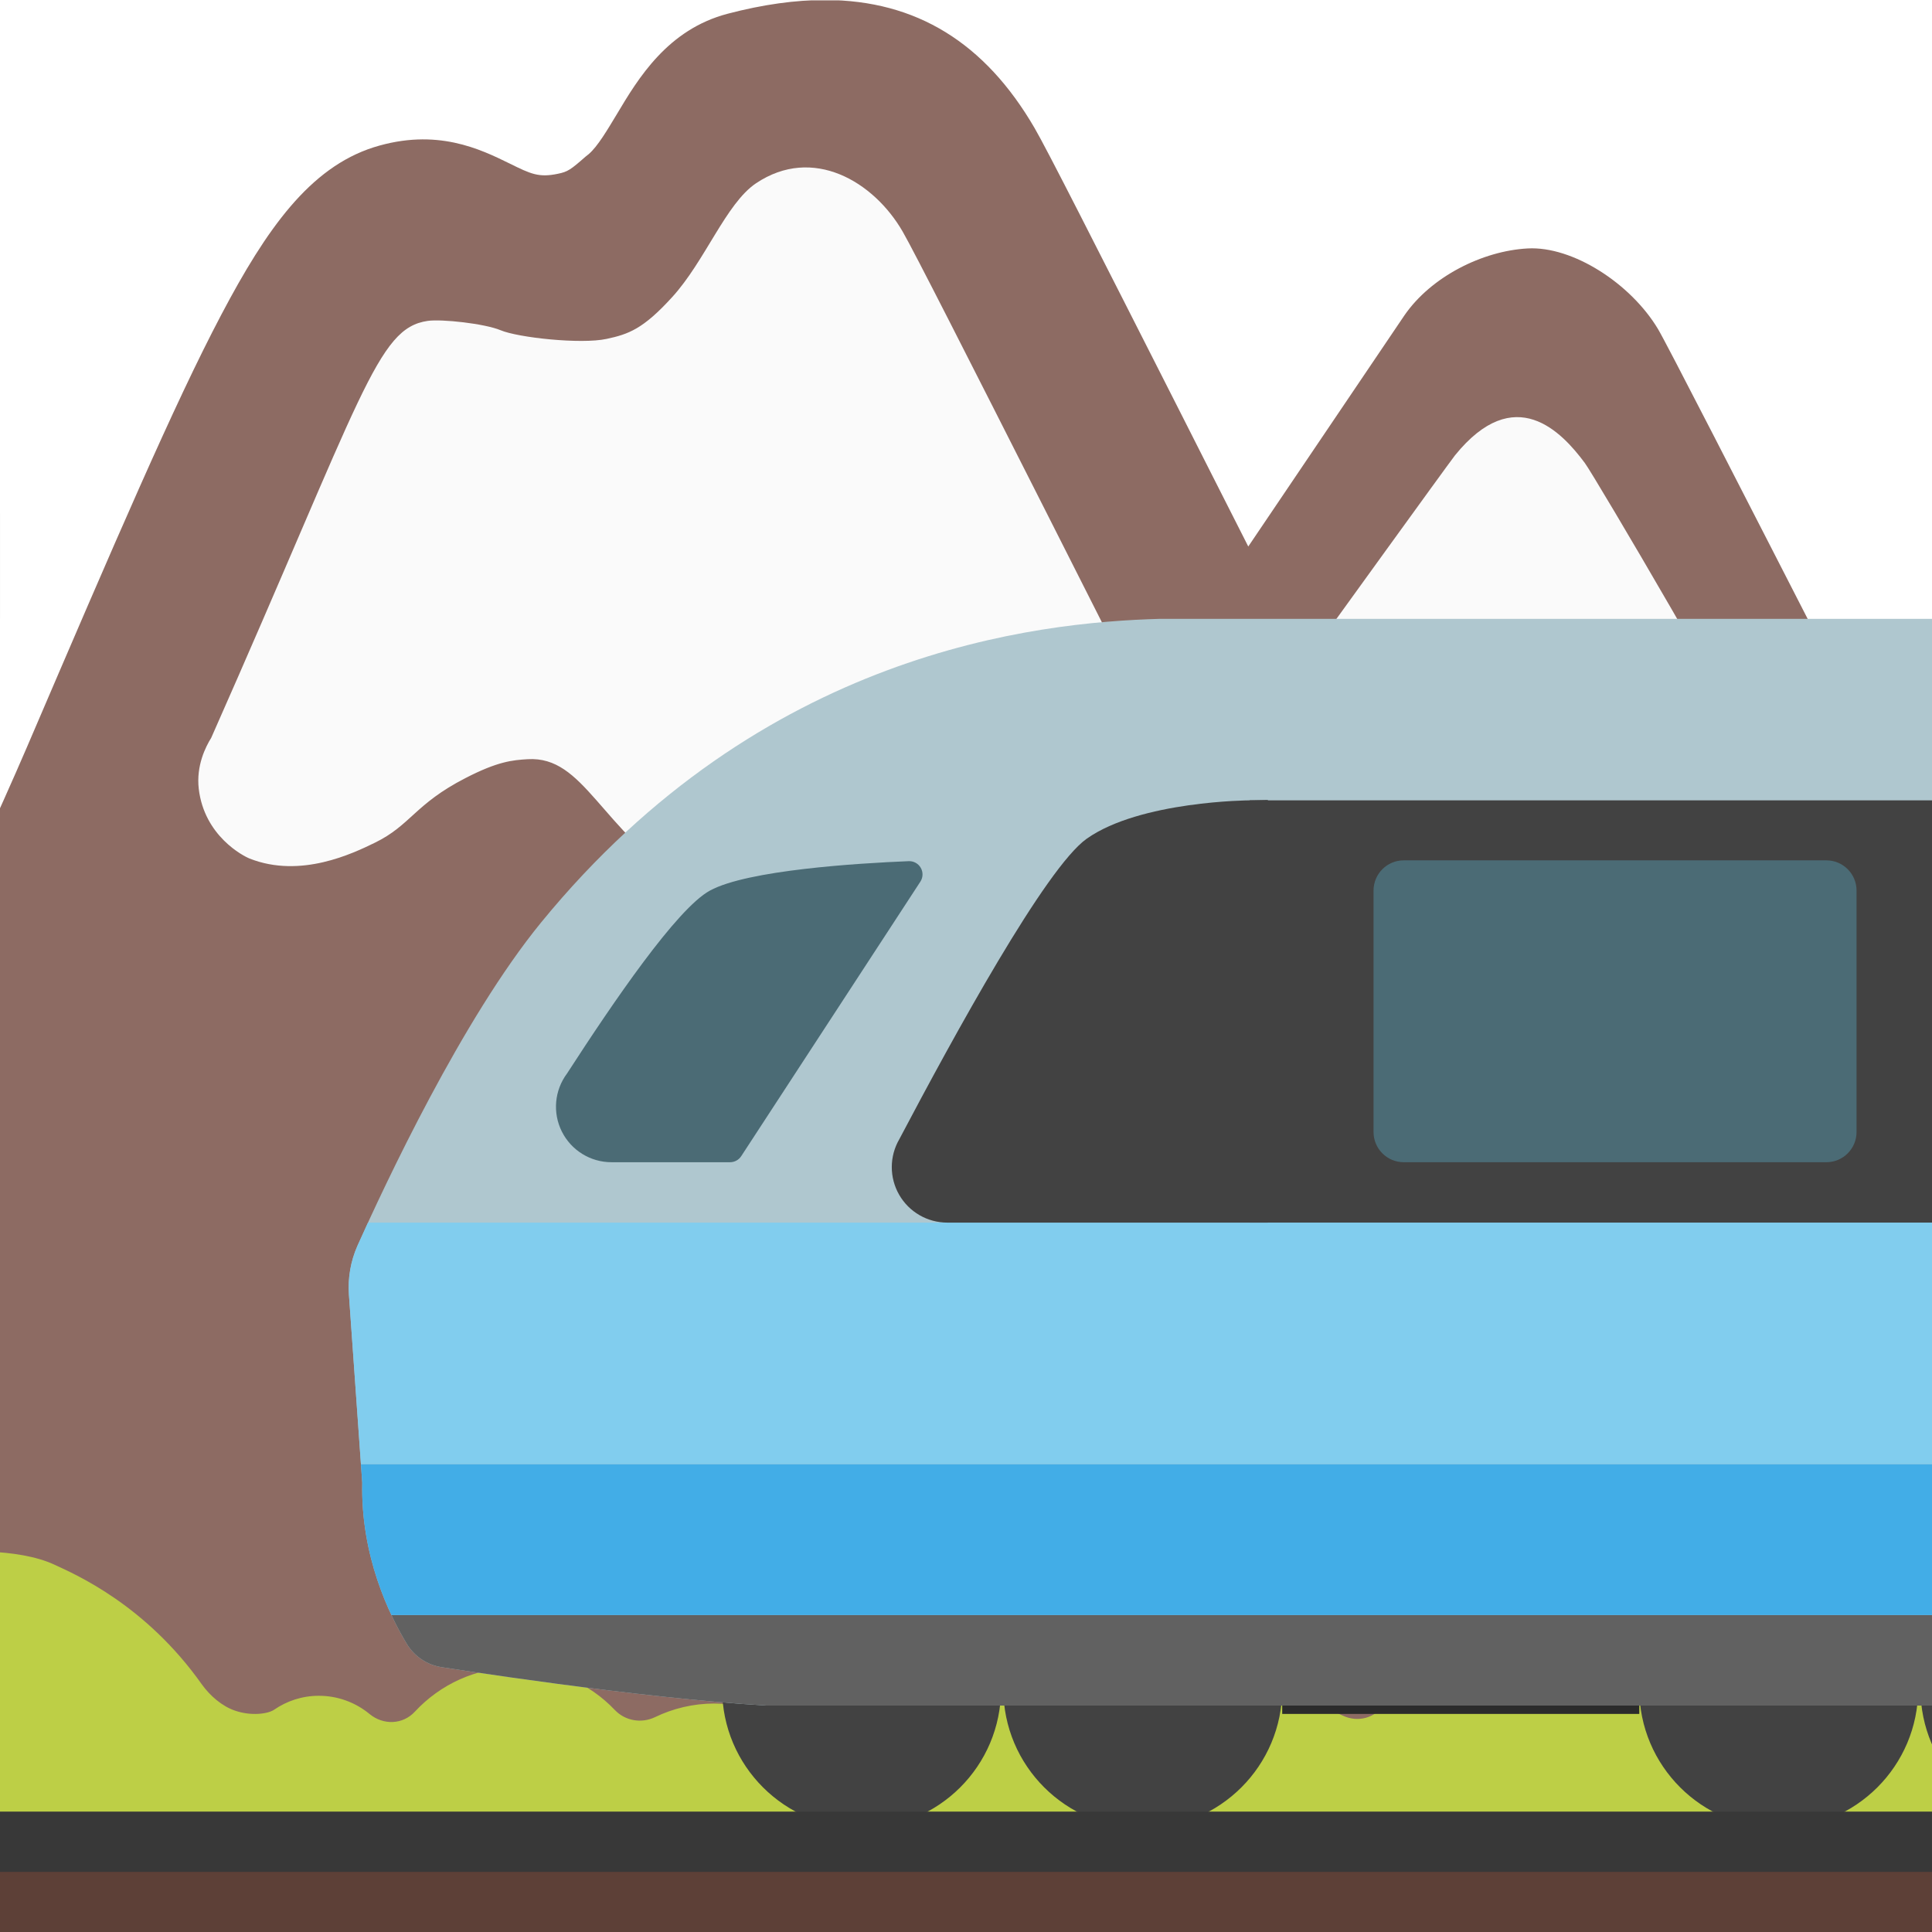
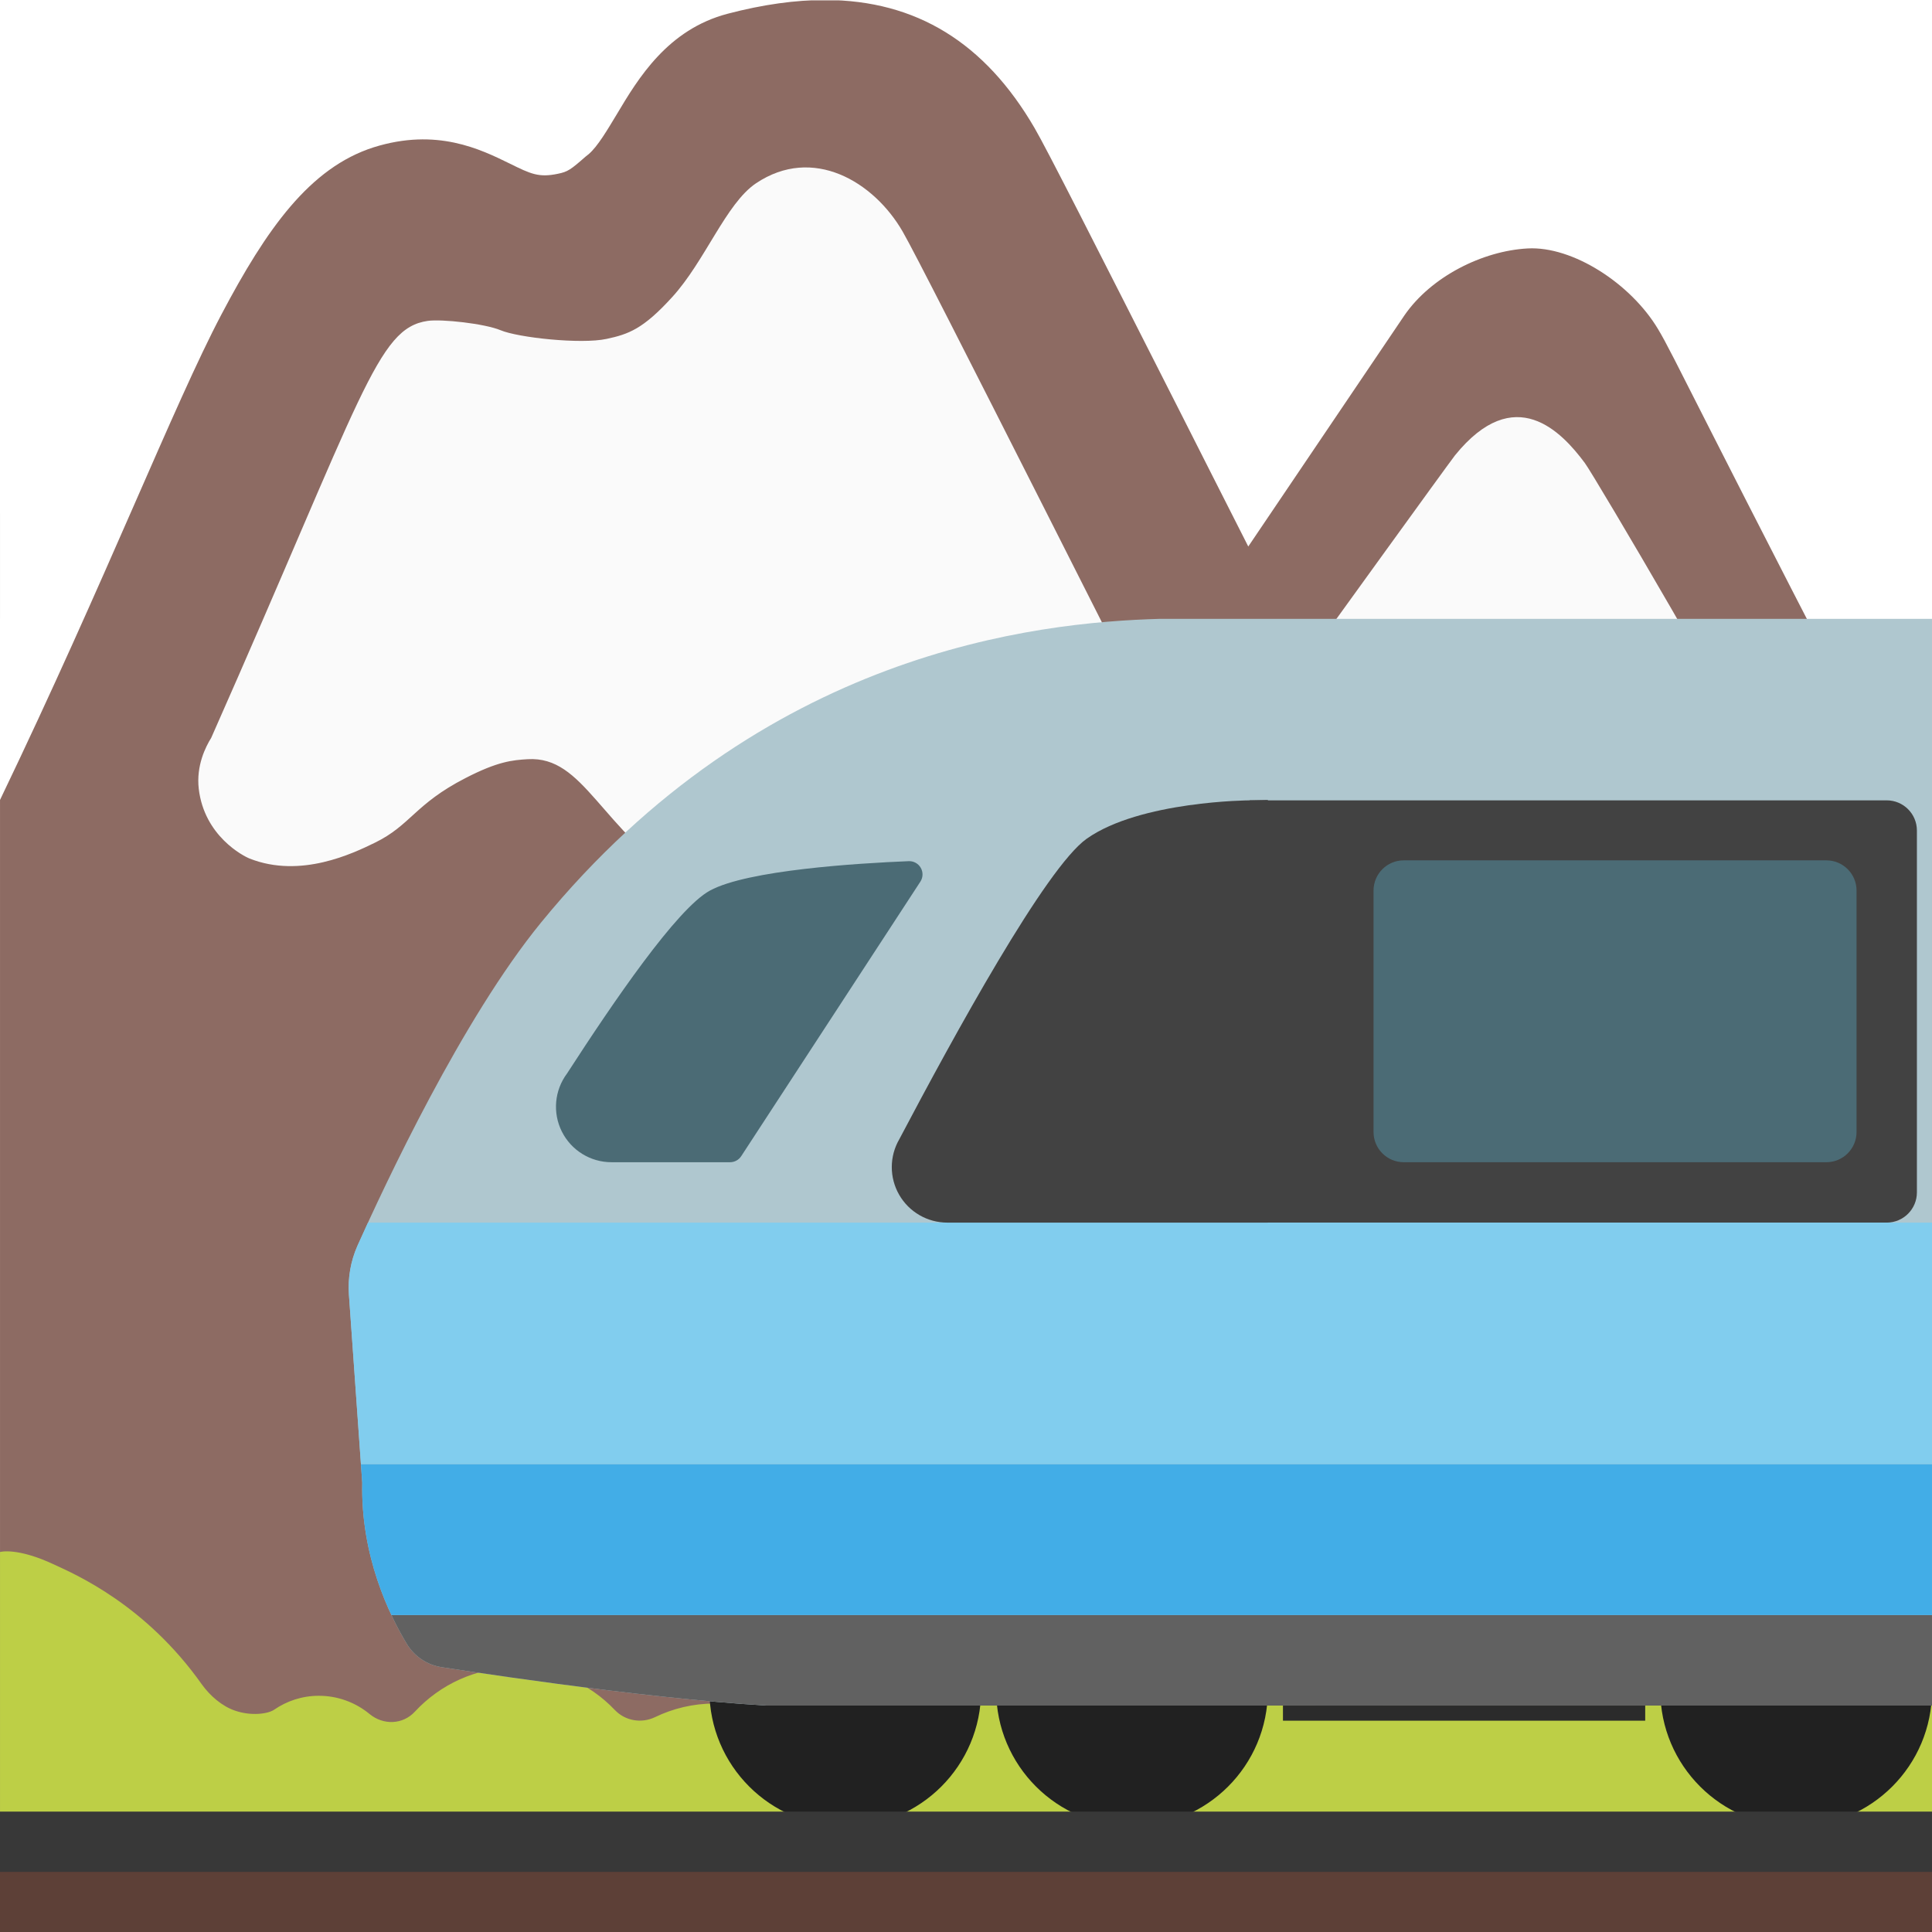
<svg xmlns="http://www.w3.org/2000/svg" width="128px" height="128px" version="1.1" xml:space="preserve" style="fill-rule:evenodd;clip-rule:evenodd;stroke-linejoin:round;stroke-miterlimit:2;">
  <g transform="matrix(1,0,0,1,-256,0)">
    <g id="High-Speed-Train" />
    <g transform="matrix(1.00235,0,0,1.0101,127.85,1.0101)">
      <g id="Steam-Locomotive">
        <rect x="71.96" y="32.66" width="55.89" height="6.93" style="fill:#2f2f2f;" />
      </g>
    </g>
    <g id="Mountain-Railway">
      <clipPath id="_clip1">
        <rect x="256" y="0.024" width="128" height="127.977" />
      </clipPath>
      <g clip-path="url(#_clip1)">
        <g id="Mountain" transform="matrix(1.04798,0,0,1.04798,-15.3524,-3.14393)">
-           <g transform="matrix(1.20326,0,0,1.20326,242.991,-26.0179)">
-             <path d="M56.625,24.117C55.039,24.112 53.325,24.353 51.48,24.837C48.316,25.667 46.775,28.237 45.654,30.117C45.152,30.947 44.649,31.81 44.17,32.219L44.008,32.348C43.225,33.037 43.072,33.141 42.558,33.246C41.554,33.456 41.135,33.258 40.025,32.709C38.495,31.962 36.195,30.816 32.879,31.855C29.516,32.93 27.249,36.143 24.879,40.639C22.379,45.379 19.309,52.536 14.65,63.396C11.827,69.962 5.586,83.118 0,94.744L0,127.2C-0,127.2 -0,127.201 -0,127.201C-0,127.64 0.361,128.001 0.8,128.001L127.2,128.001C127.639,128.001 128,127.64 128,127.201L128,95.077C115.576,71.137 101.23,42.85 100.352,41.395C98.915,39.002 95.867,37.04 93.508,37.169C91.149,37.297 88.44,38.639 87.028,40.694C86.572,41.372 83.268,46.254 78.83,52.829C77.534,50.26 76.295,47.843 75.174,45.612C70.666,36.726 68.284,32.018 67.607,30.851C64.997,26.358 61.383,24.131 56.625,24.116L56.625,24.117Z" style="fill:#8d6b63;fill-rule:nonzero;" />
-           </g>
-           <g transform="matrix(1.20326,0,0,1.20326,242.991,-26.0179)">
-             <path d="M90.554,67.473C89.433,67.379 88.65,66.515 87.868,65.628C86.63,64.203 84.972,61.763 82.683,57.71C82.683,57.71 89.223,48.649 89.69,48.041C92.831,44.164 95.295,46.804 96.51,48.438C97.035,49.139 105.198,63.047 105.338,63.923C105.408,64.367 105.221,64.518 105.046,64.752C104.952,64.88 104.999,65.359 103.329,65.242C103.129,65.234 102.93,65.21 102.734,65.172C102.238,65.092 101.75,64.971 101.274,64.81C100.737,64.624 98.868,63.981 97.385,64.156C96.871,64.215 96.778,64.332 94.407,65.698C91.663,67.321 91.184,67.531 90.554,67.473ZM35.716,40.976C36.452,40.871 38.706,41.116 39.546,41.466C40.457,41.852 43.762,42.214 45.116,41.922C46.261,41.677 47.032,41.409 48.561,39.727C50.29,37.835 51.387,34.811 52.964,33.748C55.954,31.74 59.153,33.655 60.671,36.282C61.267,37.31 64.256,43.207 68.028,50.657C68.495,51.58 69.406,53.39 71.228,56.987C73.341,61.144 74.322,63.281 73.738,64.729C73.446,65.453 72.769,66.317 71.858,66.527C70.574,66.819 69.92,65.557 67.689,64.752C66.872,64.46 64.455,63.608 62.995,64.647C61.909,65.417 62.341,66.539 61.325,68.711C61.056,69.283 59.865,71.829 57.88,72.774C54.856,74.222 50.804,71.584 49.426,70.684C44.743,67.636 43.949,63.829 40.971,64.004C40.177,64.051 39.395,64.121 37.701,64.997C35.039,66.363 34.829,67.473 32.937,68.395C31.804,68.945 29.048,70.287 26.362,69.225C26.035,69.096 23.98,68.045 23.688,65.558C23.548,64.343 24.05,63.351 24.342,62.884C32.33,44.842 33.042,41.362 35.716,40.976Z" style="fill:#fafafa;fill-rule:nonzero;" />
-           </g>
-           <g transform="matrix(1,0,0,1,256,1.06068)">
-             <path d="M119.06,106.566C118.57,107.206 118.21,107.906 117.41,108.036C115.77,108.306 114.28,109.036 113.09,110.086C112.3,110.786 111.14,110.886 110.25,110.306L110.23,110.286C108.32,106.676 104.7,105.026 100.33,105.026C96.22,105.026 92.45,106.386 90.45,109.656C89.89,110.556 88.77,110.856 87.81,110.396C86.614,109.823 85.295,109.555 83.97,109.616C83.01,109.656 82.16,109.066 81.8,108.176C79.74,102.976 74.85,100.776 68.91,100.776C62.8,100.776 57.44,103.166 55.49,108.606C55.31,109.106 54.99,109.546 54.52,109.816C54.3,109.946 54.08,110.086 53.88,110.246C53.27,110.736 52.44,110.766 51.73,110.436C50.589,109.909 49.347,109.636 48.09,109.636C46.75,109.636 45.48,109.946 44.34,110.496C43.48,110.906 42.46,110.736 41.8,110.046C40.17,108.326 37.9,107.352 35.53,107.356C33.01,107.356 30.75,108.436 29.16,110.146C28.4,110.976 27.16,111.016 26.29,110.296C25.387,109.55 24.251,109.143 23.08,109.146C22.03,109.146 21.06,109.476 20.26,110.026C19.87,110.296 18.8,110.436 17.79,110.086C16.96,109.806 16.2,109.136 15.69,108.426C12.12,103.376 7.68,101.466 6.39,100.866C3.99,99.736 -0,100.056 -0,100.056L-0,118.866C-0,119.086 128,118.866 128,118.866L128,100.966C128,99.246 121.19,103.776 119.06,106.566Z" style="fill:#bdcf46;fill-rule:nonzero;" />
+           <clipPath id="_clip2">
+             <rect x="258.93" y="3.023" width="122.14" height="122.118" />
+           </clipPath>
+           <g clip-path="url(#_clip2)">
+             <g transform="matrix(1.20326,0,0,1.20326,242.991,-26.0179)">
+               <path d="M56.625,24.117C55.039,24.112 53.325,24.353 51.48,24.837C48.316,25.667 46.775,28.237 45.654,30.117C45.152,30.947 44.649,31.81 44.17,32.219L44.008,32.348C43.225,33.037 43.072,33.141 42.558,33.246C41.554,33.456 41.135,33.258 40.025,32.709C38.495,31.962 36.195,30.816 32.879,31.855C29.516,32.93 27.249,36.143 24.879,40.639C22.379,45.379 18.832,54.52 13.246,66.146L13.246,125.623L114.754,125.623L114.754,69.358C102.33,45.418 101.23,42.85 100.352,41.395C98.915,39.002 95.867,37.04 93.508,37.169C91.149,37.297 88.44,38.639 87.028,40.694C86.572,41.372 83.268,46.254 78.83,52.829C77.534,50.26 76.295,47.843 75.174,45.612C70.666,36.726 68.284,32.018 67.607,30.851C64.997,26.358 61.383,24.131 56.625,24.116L56.625,24.117Z" style="fill:#8d6b63;fill-rule:nonzero;" />
+             </g>
+             <g transform="matrix(1.20326,0,0,1.20326,242.991,-26.0179)">
+               <path d="M90.554,67.473C89.433,67.379 88.65,66.515 87.868,65.628C86.63,64.203 84.972,61.763 82.683,57.71C82.683,57.71 89.223,48.649 89.69,48.041C92.831,44.164 95.295,46.804 96.51,48.438C97.035,49.139 105.198,63.047 105.338,63.923C105.408,64.367 105.221,64.518 105.046,64.752C104.952,64.88 104.999,65.359 103.329,65.242C103.129,65.234 102.93,65.21 102.734,65.172C102.238,65.092 101.75,64.971 101.274,64.81C100.737,64.624 98.868,63.981 97.385,64.156C96.871,64.215 96.778,64.332 94.407,65.698C91.663,67.321 91.184,67.531 90.554,67.473ZM35.716,40.976C36.452,40.871 38.706,41.116 39.546,41.466C40.457,41.852 43.762,42.214 45.116,41.922C46.261,41.677 47.032,41.409 48.561,39.727C50.29,37.835 51.387,34.811 52.964,33.748C55.954,31.74 59.153,33.655 60.671,36.282C61.267,37.31 64.256,43.207 68.028,50.657C68.495,51.58 69.406,53.39 71.228,56.987C73.341,61.144 74.322,63.281 73.738,64.729C73.446,65.453 72.769,66.317 71.858,66.527C70.574,66.819 69.92,65.557 67.689,64.752C66.872,64.46 64.455,63.608 62.995,64.647C61.909,65.417 62.341,66.539 61.325,68.711C61.056,69.283 59.865,71.829 57.88,72.774C54.856,74.222 50.804,71.584 49.426,70.684C44.743,67.636 43.949,63.829 40.971,64.004C40.177,64.051 39.395,64.121 37.701,64.997C35.039,66.363 34.829,67.473 32.937,68.395C31.804,68.945 29.048,70.287 26.362,69.225C26.035,69.096 23.98,68.045 23.688,65.558C23.548,64.343 24.05,63.351 24.342,62.884C32.33,44.842 33.042,41.362 35.716,40.976Z" style="fill:#fafafa;fill-rule:nonzero;" />
+             </g>
+             <g transform="matrix(1,0,0,1,256,1.06068)">
+               <path d="M119.06,106.566C118.57,107.206 118.21,107.906 117.41,108.036C115.77,108.306 114.28,109.036 113.09,110.086C112.3,110.786 111.14,110.886 110.25,110.306L110.23,110.286C108.32,106.676 104.7,105.026 100.33,105.026C96.22,105.026 92.45,106.386 90.45,109.656C89.89,110.556 88.77,110.856 87.81,110.396C86.614,109.823 85.295,109.555 83.97,109.616C83.01,109.656 82.16,109.066 81.8,108.176C79.74,102.976 74.85,100.776 68.91,100.776C62.8,100.776 57.44,103.166 55.49,108.606C55.31,109.106 54.99,109.546 54.52,109.816C54.3,109.946 54.08,110.086 53.88,110.246C53.27,110.736 52.44,110.766 51.73,110.436C50.589,109.909 49.347,109.636 48.09,109.636C46.75,109.636 45.48,109.946 44.34,110.496C43.48,110.906 42.46,110.736 41.8,110.046C40.17,108.326 37.9,107.352 35.53,107.356C33.01,107.356 30.75,108.436 29.16,110.146C28.4,110.976 27.16,111.016 26.29,110.296C25.387,109.55 24.251,109.143 23.08,109.146C22.03,109.146 21.06,109.476 20.26,110.026C19.87,110.296 18.8,110.436 17.79,110.086C16.96,109.806 16.2,109.136 15.69,108.426C12.12,103.376 7.68,101.466 6.39,100.866C3.99,99.736 2.93,100.056 2.93,100.056L2.93,118.866C2.93,119.086 125.07,118.866 125.07,118.866L125.07,100.966C125.07,99.246 121.19,103.776 119.06,106.566Z" style="fill:#bdcf46;fill-rule:nonzero;" />
+             </g>
          </g>
        </g>
        <g id="Railcar" transform="matrix(2.3251,0,0,2.3251,-389.309,-162.351)">
-           <g id="Bogie" transform="matrix(0.430089,0,0,0.430089,126.484,69.8774)">
-             <g transform="matrix(1,0,0,1,383.991,2.571)">
+           <g id="Bogie" transform="matrix(0.430089,0,0,0.430089,126.551,70.0206)">
+             <g transform="matrix(1.0145,0,0,0.833333,383.128,21.1627)">
              <rect x="52.18" y="109.66" width="23.657" height="1.2" style="fill:#2b2b2b;fill-rule:nonzero;" />
            </g>
-             <g transform="matrix(1,0,0,1,383.991,2.571)">
-               <path d="M94.314,109.202C94.314,114.305 90.175,118.429 85.08,118.429C79.977,118.429 75.837,114.297 75.837,109.202C75.837,104.092 79.977,99.975 85.08,99.975C90.175,99.975 94.314,104.099 94.314,109.202ZM112.944,109.202C112.944,114.305 108.804,118.429 103.709,118.429C98.606,118.429 94.467,114.297 94.467,109.202C94.467,104.092 98.607,99.975 103.709,99.975C108.812,99.975 112.944,104.099 112.944,109.202ZM33.551,109.202C33.551,114.305 29.411,118.429 24.316,118.429C19.213,118.429 15.074,114.297 15.074,109.202C15.074,104.092 19.214,99.975 24.316,99.975C29.412,99.975 33.551,104.099 33.551,109.202ZM52.18,109.202C52.18,114.305 48.041,118.429 42.946,118.429C37.843,118.429 33.704,114.297 33.704,109.202C33.704,104.092 37.843,99.975 42.946,99.975C48.049,99.975 52.181,104.099 52.181,109.202L52.18,109.202Z" style="fill:#424242;fill-rule:nonzero;" />
+             <g transform="matrix(0.974184,0,0,0.975398,387.186,5.03056)">
+               <path d="M94.314,109.202C94.314,114.305 90.175,118.429 85.08,118.429C79.977,118.429 75.837,114.297 75.837,109.202C75.837,104.092 79.977,99.975 85.08,99.975C90.175,99.975 94.314,104.099 94.314,109.202Z" style="fill:#212121;" />
+             </g>
+             <g transform="matrix(0.974184,0,0,0.975398,383.38,5.03056)">
+               <path d="M33.551,109.202C33.551,114.305 29.411,118.429 24.316,118.429C19.213,118.429 15.074,114.297 15.074,109.202C15.074,104.092 19.214,99.975 24.316,99.975C29.412,99.975 33.551,104.099 33.551,109.202Z" style="fill:#212121;" />
+             </g>
+             <g transform="matrix(0.974184,0,0,0.975398,384.231,5.03056)">
+               <path d="M52.18,109.202C52.18,114.305 48.041,118.429 42.946,118.429C37.843,118.429 33.704,114.297 33.704,109.202C33.704,104.092 37.843,99.975 42.946,99.975C48.049,99.975 52.181,104.099 52.181,109.202L52.18,109.202Z" style="fill:#212121;" />
            </g>
          </g>
          <g id="Livery" transform="matrix(0.430089,0,0,0.430089,176.403,69.8774)">
-             <clipPath id="_clip2">
+             <clipPath id="_clip3">
              <path d="M312,40.879L384,40.879L384,113L289,113C281.554,112.896 268.666,110.992 264.409,110.333C263.457,110.185 262.617,109.625 262.114,108.802C260.947,106.875 259.047,102.976 259.154,98.111C259.154,98.111 258.536,89.384 258.272,85.656C258.193,84.551 258.385,83.443 258.831,82.428C260.645,78.376 265.763,67.408 271,61C285.658,43.065 303.753,41.108 312,40.879Z" clip-rule="nonzero" />
            </clipPath>
-             <g clip-path="url(#_clip2)">
-               <g transform="matrix(0.838407,0,0,0.998322,41.2063,0.0685842)">
-                 <rect x="255" y="40.879" width="129" height="72.121" style="fill:#afc7cf;" />
-               </g>
-               <g transform="matrix(26.7884,0,0,1,-10727.2,8.879)">
-                 <rect x="410" y="98" width="4" height="6" style="fill:#616161;" />
-               </g>
-               <g transform="matrix(26.7884,0,0,1.66667,-10727.2,-66.4543)">
-                 <rect x="410" y="98" width="4" height="6" style="fill:#42ade7;" />
-               </g>
-               <g transform="matrix(32,0,0,2.66667,-12864,-180.454)">
-                 <rect x="410" y="98" width="4" height="6" style="fill:#81cdee;" />
+             <g clip-path="url(#_clip3)">
+               <clipPath id="_clip4">
+                 <rect x="235.154" y="-0.097" width="128" height="127.977" />
+               </clipPath>
+               <g clip-path="url(#_clip4)">
+                 <g transform="matrix(0.838407,0,0,0.998322,41.2063,0.0685842)">
+                   <rect x="255" y="40.879" width="129" height="72.121" style="fill:#afc7cf;" />
+                 </g>
+                 <g transform="matrix(26.7886,0,0,1,-10727.3,8.879)">
+                   <rect x="410" y="98" width="4" height="6" style="fill:#616161;" />
+                 </g>
+                 <g transform="matrix(26.7886,0,0,1.66667,-10727.3,-66.4543)">
+                   <rect x="410" y="98" width="4" height="6" style="fill:#42ade7;" />
+                 </g>
+                 <g transform="matrix(26.7886,0,0,2.66667,-10727.3,-180.454)">
+                   <rect x="410" y="98" width="4" height="6" style="fill:#81cdee;" />
+                 </g>
              </g>
            </g>
          </g>
          <g id="Windows" transform="matrix(0.430089,0,0,0.430089,176.403,69.8774)">
-             <g transform="matrix(0.729219,0,0,0.999109,90.4264,-0.0488068)">
-               <rect x="312" y="53" width="62" height="28" style="fill:#424242;" />
+             <g transform="matrix(0.71309,0,0,0.999109,95.4587,-0.0488068)">
+               <path d="M374,55.002C374,53.897 372.743,53 371.195,53L312,53L312,81L371.195,81C372.743,81 374,80.103 374,78.998L374,55.002Z" style="fill:#424242;" />
            </g>
            <g transform="matrix(1.08333,0,0,1.403,-7.05713,-27.0668)">
              <path d="M301.118,76.94L281.512,76.94C280.297,76.94 279.175,76.438 278.57,75.625C277.965,74.812 277.969,73.811 278.58,73.001C281.926,68.101 287.542,60.174 290.041,58.811C293.313,57.026 300,57 300,57L301.118,56.982L301.118,76.94Z" style="fill:#424242;" />
            </g>
            <g transform="matrix(1,0,0,1.00303,-6.81535,-0.293948)">
              <path d="M291.077,76.541C290.914,76.789 290.636,76.94 290.338,76.94C289.102,76.94 285.675,76.94 282.481,76.94C281.089,76.94 279.817,76.156 279.194,74.916C278.571,73.676 278.704,72.191 279.537,71.08C282.613,66.34 286.814,60.192 289,59C291.491,57.641 298.81,57.192 302.162,57.055C302.493,57.037 302.806,57.206 302.971,57.491C303.137,57.777 303.128,58.132 302.946,58.409C300.27,62.502 292.591,74.228 291.077,76.541Z" style="fill:#4b6b75;" />
            </g>
            <g transform="matrix(1.77778,0,0,0.909091,-367.179,3.24264)">
              <path d="M408,61.2C408,59.986 407.496,59 406.875,59L391.125,59C390.504,59 390,59.986 390,61.2L390,78.8C390,80.014 390.504,81 391.125,81L406.875,81C407.496,81 408,80.014 408,78.8L408,61.2Z" style="fill:#4b6b75;" />
            </g>
          </g>
        </g>
        <g id="Rail" transform="matrix(1.99293,0,0,1.99293,-317.739,-123.096)">
          <g transform="matrix(0.501773,0,0,0.246233,287.887,94.4755)">
            <rect x="0" y="117.809" width="128" height="10.191" style="fill:#5d4037;fill-rule:nonzero;" />
          </g>
          <g transform="matrix(0.501773,0,0,1,287.887,-0.62)">
            <rect x="0" y="122.611" width="128" height="2.004" style="fill:#383838;fill-rule:nonzero;" />
          </g>
        </g>
      </g>
    </g>
    <g id="Railcar1" />
    <g id="Bullet-Train" />
  </g>
</svg>
